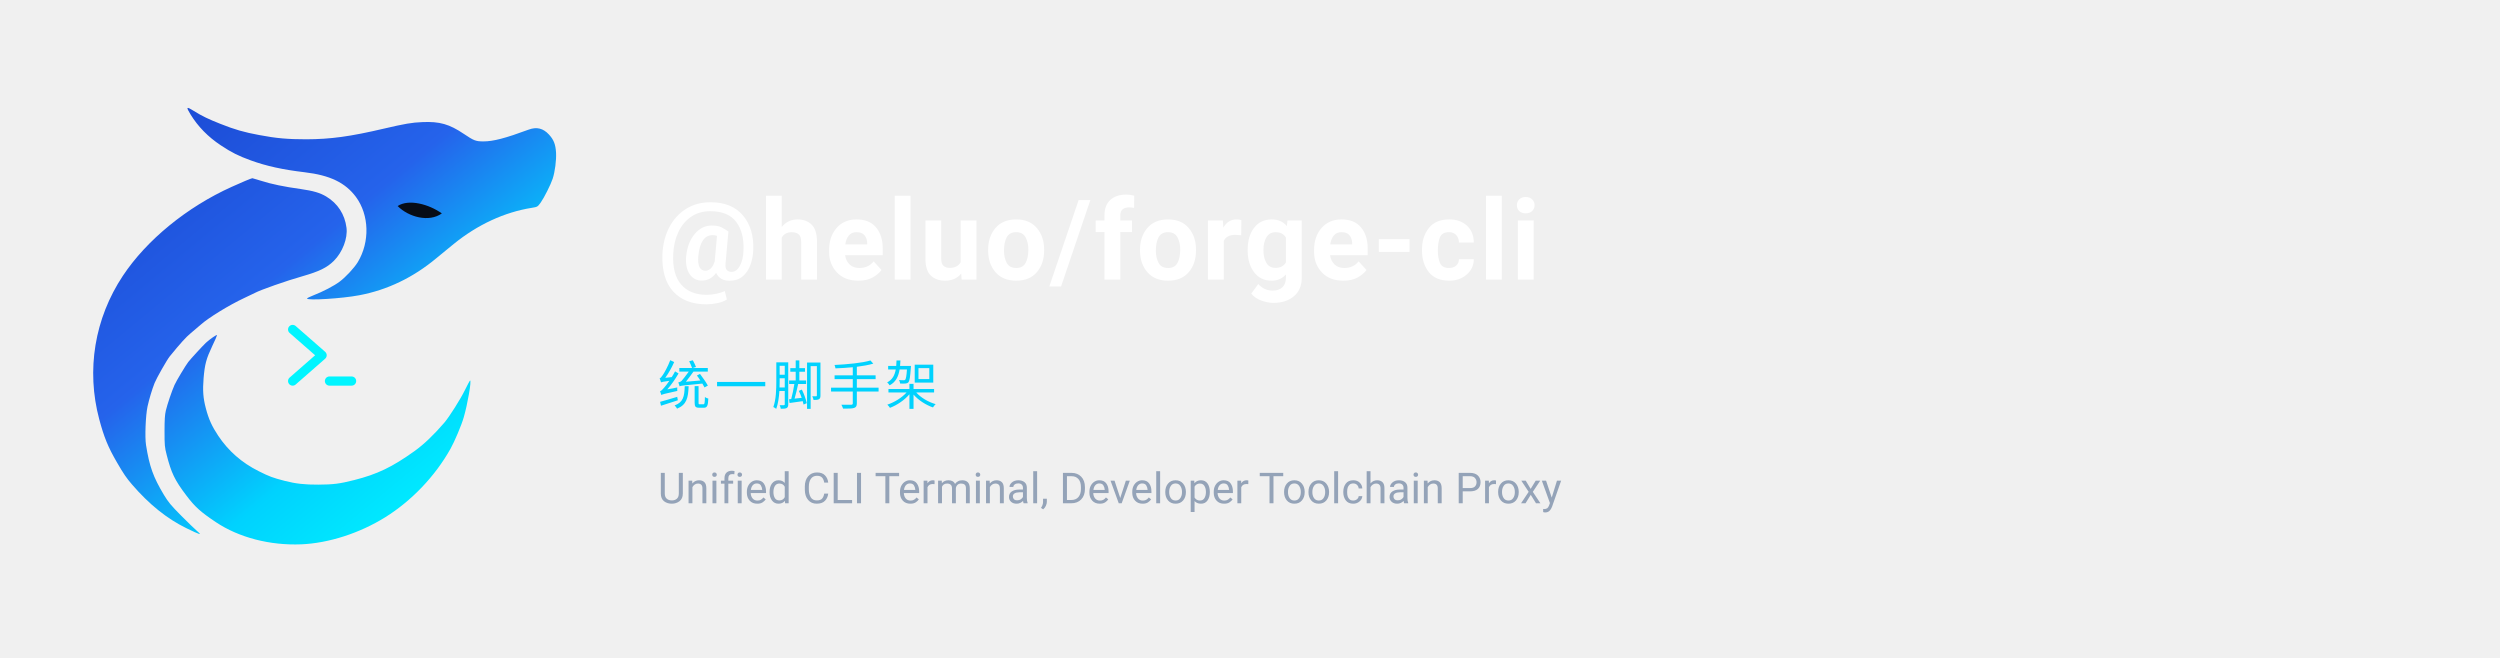
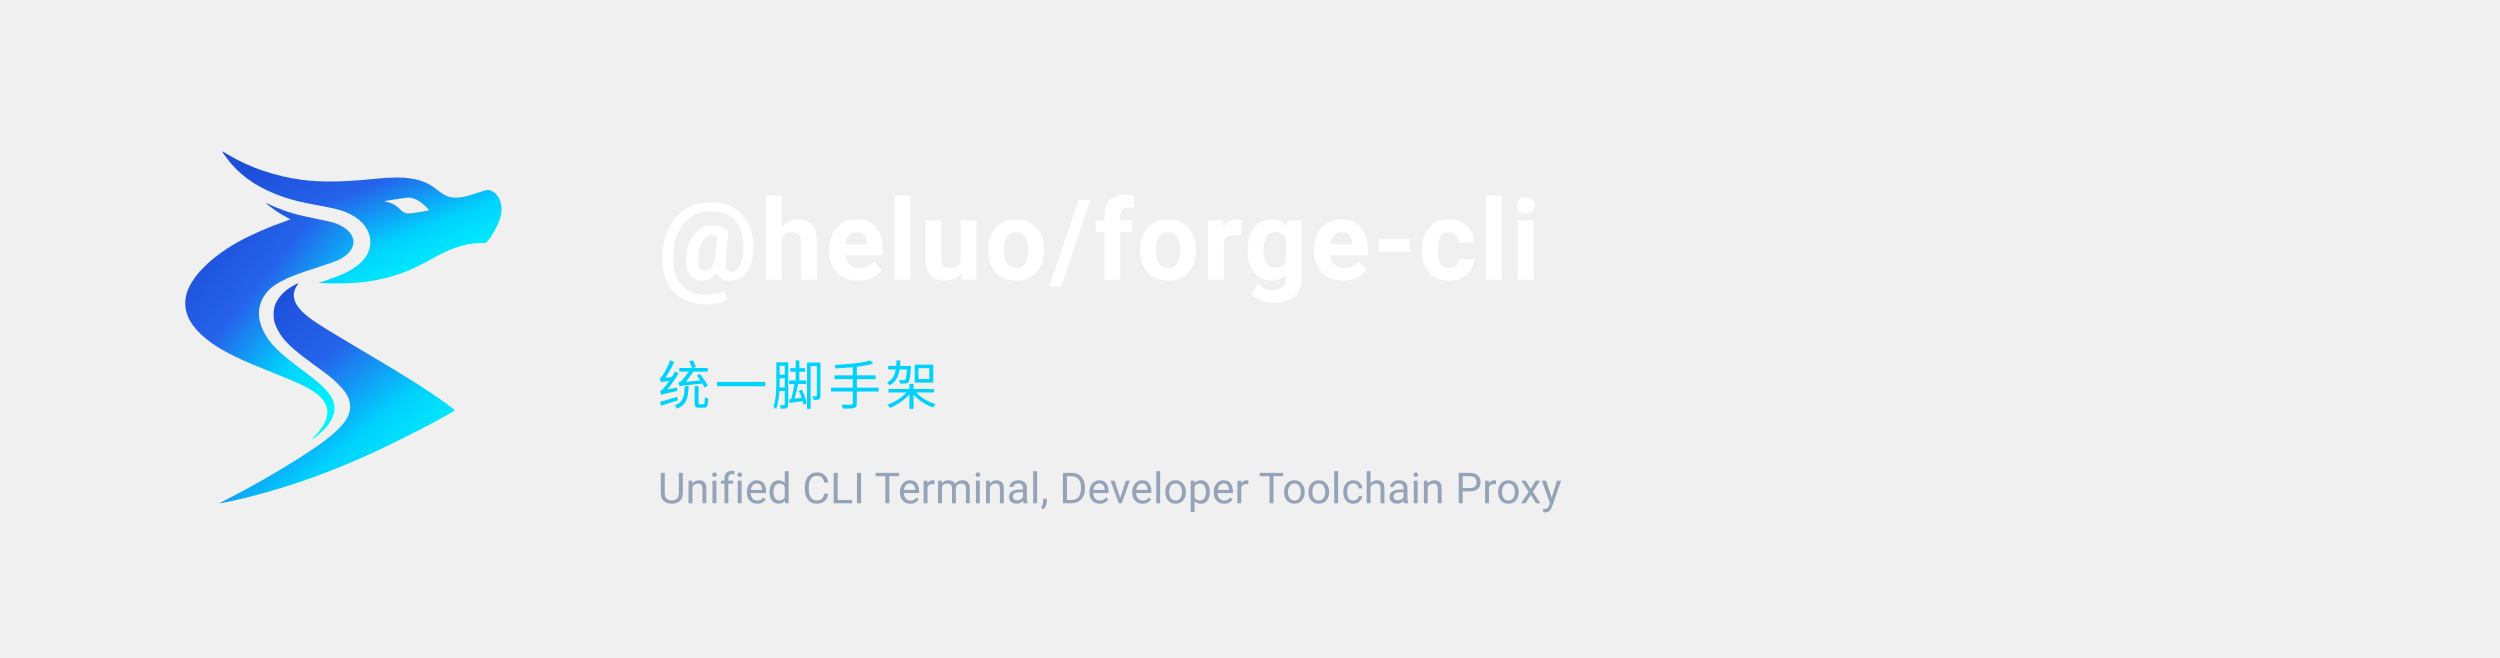
<svg xmlns="http://www.w3.org/2000/svg" width="760" height="200" viewBox="0 0 760 200" role="img" aria-label="forge-cli 组件图文标识">
  <defs>
    <linearGradient id="cyberLongGrad" x1="15%" y1="90%" x2="85%" y2="10%">
      <stop offset="0%" stop-color="#1D4ED8" />
      <stop offset="35%" stop-color="#2563EB" />
      <stop offset="70%" stop-color="#00D2FE" />
      <stop offset="100%" stop-color="#00F5FF" />
    </linearGradient>
-     <radialGradient id="squircleBg" cx="50%" cy="30%" r="80%">
-       <stop offset="0%" stop-color="#141F38" />
-       <stop offset="60%" stop-color="#0B1224" />
-       <stop offset="100%" stop-color="#050811" />
-     </radialGradient>
-     <radialGradient id="ambientGlow" cx="50%" cy="50%" r="50%">
-       <stop offset="0%" stop-color="#00F5FF" stop-opacity="0.28" />
-       <stop offset="100%" stop-color="#1D4ED8" stop-opacity="0.0" />
-     </radialGradient>
  </defs>
-   <g transform="translate(10, 10) scale(0.56)">
-     <g transform="translate(0, 0)">
-       <g transform="translate(160, 160) scale(0.04241491, -0.04241491) translate(-5153.5, 23.5)" fill="url(#cyberLongGrad)">
-         <path d="m3441 2750 c102 -64 184 -104 339 -165 183 -73 304 -108 500 -144 215 -41 361 -54 600 -54 312 1 562 35 1000 138 262 61 353 77 486 82 220 10 346 -26 531 -151 129 -87 153 -96 251 -96 125 0 279 40 579 151 103 38 185 17 259 -63 62 -67 85 -127 91 -233 5 -95 -14 -245 -43 -332 -25 -76 -109 -243 -153 -305 -41 -56 -41 -56 -113 -68 -349 -55 -696 -215 -1001 -463 -56 -45 -156 -127 -222 -182 -296 -247 -626 -406 -986 -474 -219 -42 -669 -70 -669 -42 0 5 37 24 82 41 121 47 265 122 335 175 78 58 187 176 232 249 157 260 147 604 -23 835 -136 183 -333 278 -656 316 -283 34 -489 79 -690 152 -157 57 -246 101 -384 193 -162 107 -292 240 -387 395 -60 99 -55 105 42 45z m864 -895 c126 -41 297 -76 500 -104 166 -24 249 -48 330 -96 148 -89 238 -228 260 -400 17 -136 -51 -313 -162 -424 -88 -87 -187 -135 -399 -196 -206 -58 -541 -176 -611 -214 -10 -6 -72 -35 -138 -66 -191 -89 -457 -252 -557 -342 -30 -26 -87 -75 -127 -108 -61 -51 -129 -125 -268 -296 -34 -41 -170 -280 -194 -341 -34 -86 -70 -207 -91 -303 -24 -113 -35 -390 -19 -490 44 -276 91 -408 229 -639 58 -95 89 -133 222 -267 85 -86 178 -175 205 -198 65 -56 41 -49 -140 39 -246 120 -477 305 -696 560 -71 82 -108 137 -191 280 -114 196 -167 325 -228 555 -168 629 -59 1290 303 1835 304 458 820 880 1392 1138 125 57 251 110 265 111 3 0 55 -15 115 -34z m-629 -2116 c-76 -161 -95 -231 -110 -409 -13 -158 -6 -256 29 -387 36 -138 78 -230 158 -350 130 -195 301 -345 517 -453 138 -69 177 -84 335 -125 140 -36 256 -49 430 -48 189 1 272 11 460 59 293 74 485 166 770 370 121 87 244 204 382 364 64 75 207 301 264 418 33 67 62 122 66 122 20 0 -32 -303 -82 -473 -27 -96 -117 -309 -169 -401 -196 -350 -497 -666 -836 -877 -330 -205 -724 -331 -1074 -346 -402 -16 -798 87 -1093 284 -196 131 -268 196 -376 339 -150 197 -195 291 -254 524 -25 96 -27 122 -27 300 0 148 4 212 17 266 19 80 76 249 111 327 22 50 142 250 176 294 30 39 184 206 226 246 50 46 138 107 142 98 1 -4 -26 -68 -62 -142z" />
+   <g transform="translate(10 10) scale(0.56)">
+     <g transform="scale(0.2551834)">
+       <g transform="translate(0,1254) scale(0.1,-0.1)" fill="url(#cyberLongGrad)">
+         <path d="M4030 10014 c0 -16 129 -191 203 -274 270 -305 622 -527 1091 -689 196 -68 412 -120 751 -181 387 -70 544 -114 702 -200 255 -137 401 -347 402 -580 1 -181 -89 -349 -266 -491 -150 -120 -352 -217 -663 -319 l-175 -57 108 -8 c191 -13 672 0 857 24 312 41 576 104 840 203 179 67 311 130 586 280 266 146 394 206 556 259 174 57 292 79 463 86 l150 6 39 40 c87 91 204 302 262 472 70 209 29 428 -104 545 -43 39 -115 70 -160 70 -13 0 -106 -27 -206 -60 -247 -82 -341 -103 -456 -104 -161 -1 -236 31 -440 189 -289 223 -636 279 -1295 211 -677 -70 -1137 -76 -1555 -21 -573 76 -1114 262 -1574 539 -114 69 -116 70 -116 60z m4103 -1010 c34 -13 94 -49 134 -80 76 -58 171 -156 156 -161 -4 -1 -102 -18 -217 -38 -270 -45 -283 -43 -421 86 -83 76 -146 110 -244 130 -33 7 -61 16 -61 19 0 3 100 20 223 38 122 17 233 34 247 36 46 8 122 -5 183 -30z" />
+         <path d="M4960 8917 c0 -6 126 -104 210 -163 47 -32 136 -87 198 -120 l112 -61 -92 -33 c-817 -291 -1349 -589 -1740 -974 -591 -582 -538 -1133 157 -1625 282 -200 595 -350 1370 -658 429 -171 641 -268 785 -363 397 -262 406 -575 26 -969 -89 -93 -70 -84 93 47 229 185 357 410 336 596 -24 216 -181 400 -614 721 -574 424 -761 609 -896 880 -136 274 -127 541 25 765 152 224 418 367 1060 570 266 84 450 149 525 186 235 115 348 298 290 465 -49 140 -195 254 -413 323 -45 14 -207 51 -360 81 -305 61 -489 107 -644 161 -119 41 -302 115 -370 150 -46 23 -58 28 -58 21z" />
+         <path d="M5576 7183 c-230 -115 -390 -291 -441 -483 -19 -72 -19 -226 1 -304 23 -90 94 -229 167 -326 122 -161 308 -323 677 -590 326 -236 383 -281 515 -414 144 -145 206 -238 237 -356 90 -345 -172 -646 -1052 -1205 -495 -315 -1091 -655 -1543 -881 -97 -49 -171 -90 -164 -92 19 -4 400 79 632 138 897 228 1740 531 2665 956 280 128 992 484 1240 619 253 138 459 255 464 264 11 16 -395 304 -747 530 -301 194 -818 507 -1537 931 -603 357 -809 493 -950 630 -203 198 -243 386 -120 565 18 25 30 48 28 50 -2 2 -34 -12 -72 -32z" />
      </g>
-       <path d="M 198 94 C 204 90 215 93 222 98 C 215 103 204 100 198 94 Z" transform="translate(160, 160) scale(1.0) translate(-160, -160)" fill="#070C16" />
-     </g>
-     <g transform="translate(155, 175)">
-       <path d="M -14 -14 L 2 0 L -14 14" stroke="#00F5FF" stroke-width="5" stroke-linecap="round" stroke-linejoin="round" fill="none" />
-       <line x1="6" y1="14" x2="18" y2="14" stroke="#00F5FF" stroke-width="5" stroke-linecap="round" />
    </g>
  </g>
  <g transform="translate(200, 85)">
    <text font-family="-apple-system, BlinkMacSystemFont, 'Segoe UI', Roboto, 'PingFang SC', sans-serif" font-size="34" font-weight="700" fill="#FFFFFF" letter-spacing="0.02em">
          @heluo/forge-cli
        </text>
    <text y="38" font-family="-apple-system, BlinkMacSystemFont, 'Segoe UI', Roboto, 'PingFang SC', sans-serif" font-size="16" font-weight="500" fill="#00D2FE" letter-spacing="0.08em">
          统一脚手架
        </text>
    <text y="68" font-family="-apple-system, BlinkMacSystemFont, 'Segoe UI', Roboto, 'PingFang SC', sans-serif" font-size="13" font-weight="400" fill="#94A3B8">
          Unified CLI Terminal, Developer Toolchain Proxy
        </text>
  </g>
</svg>
